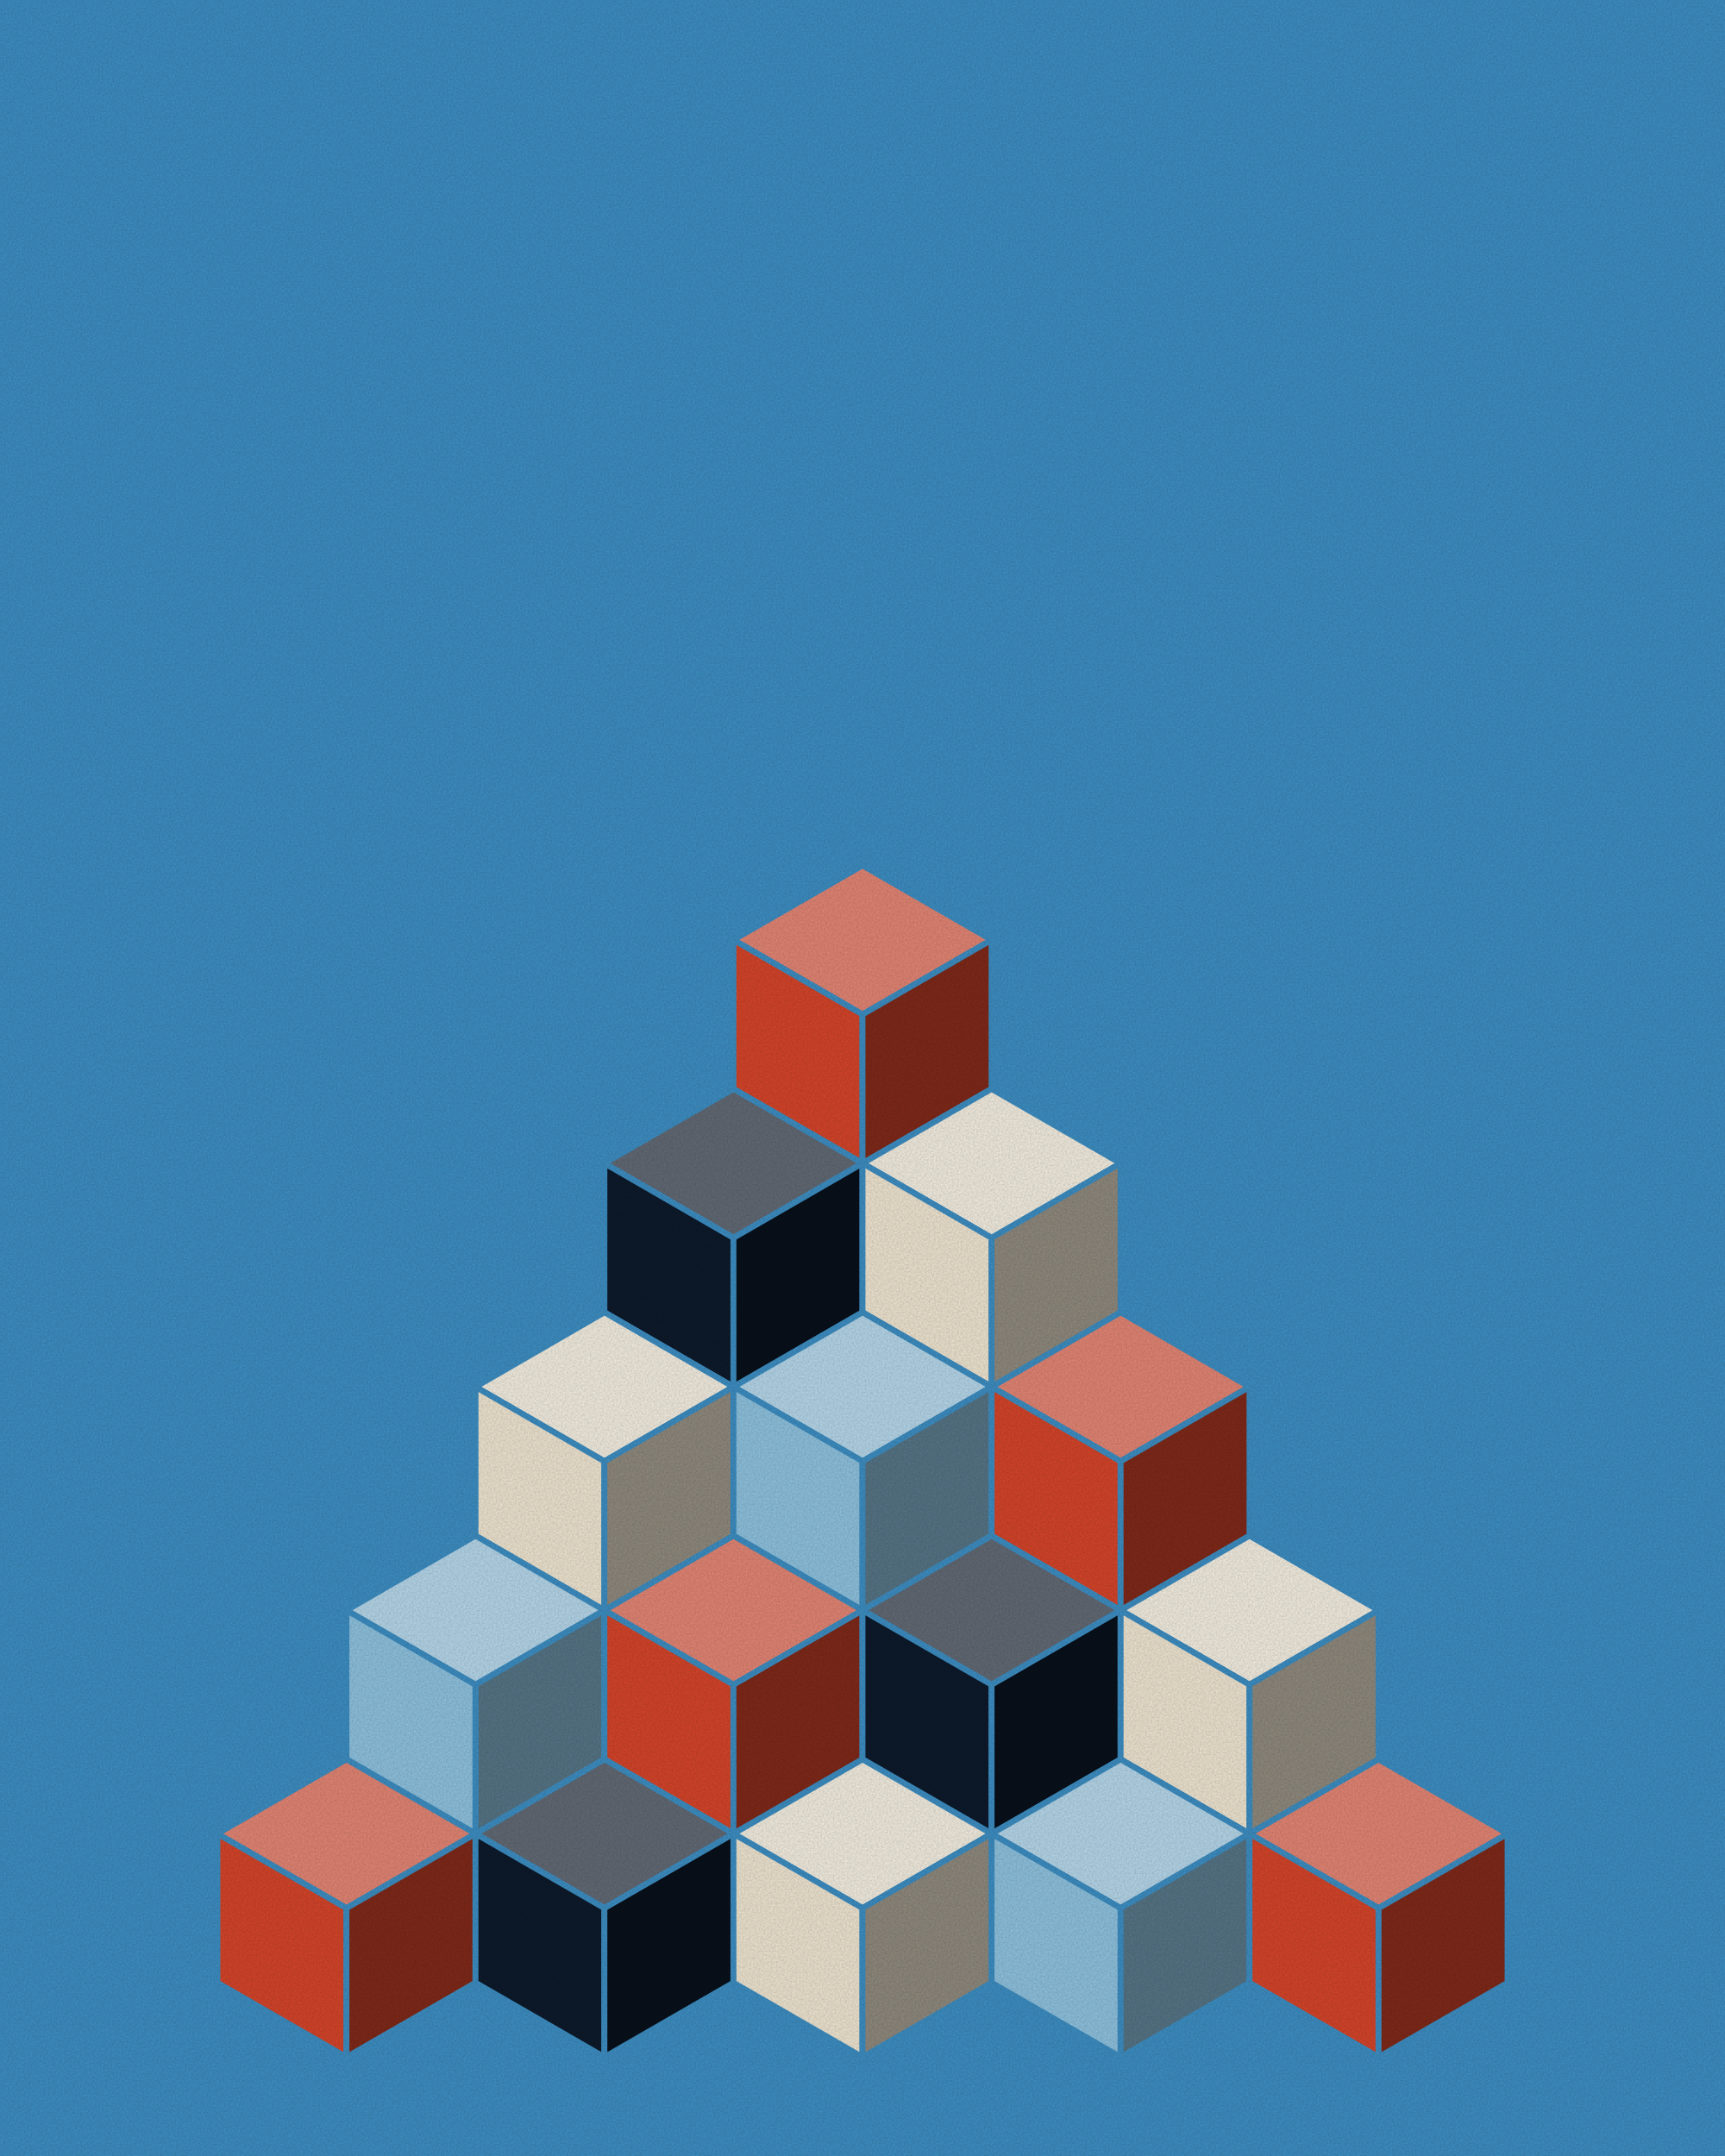
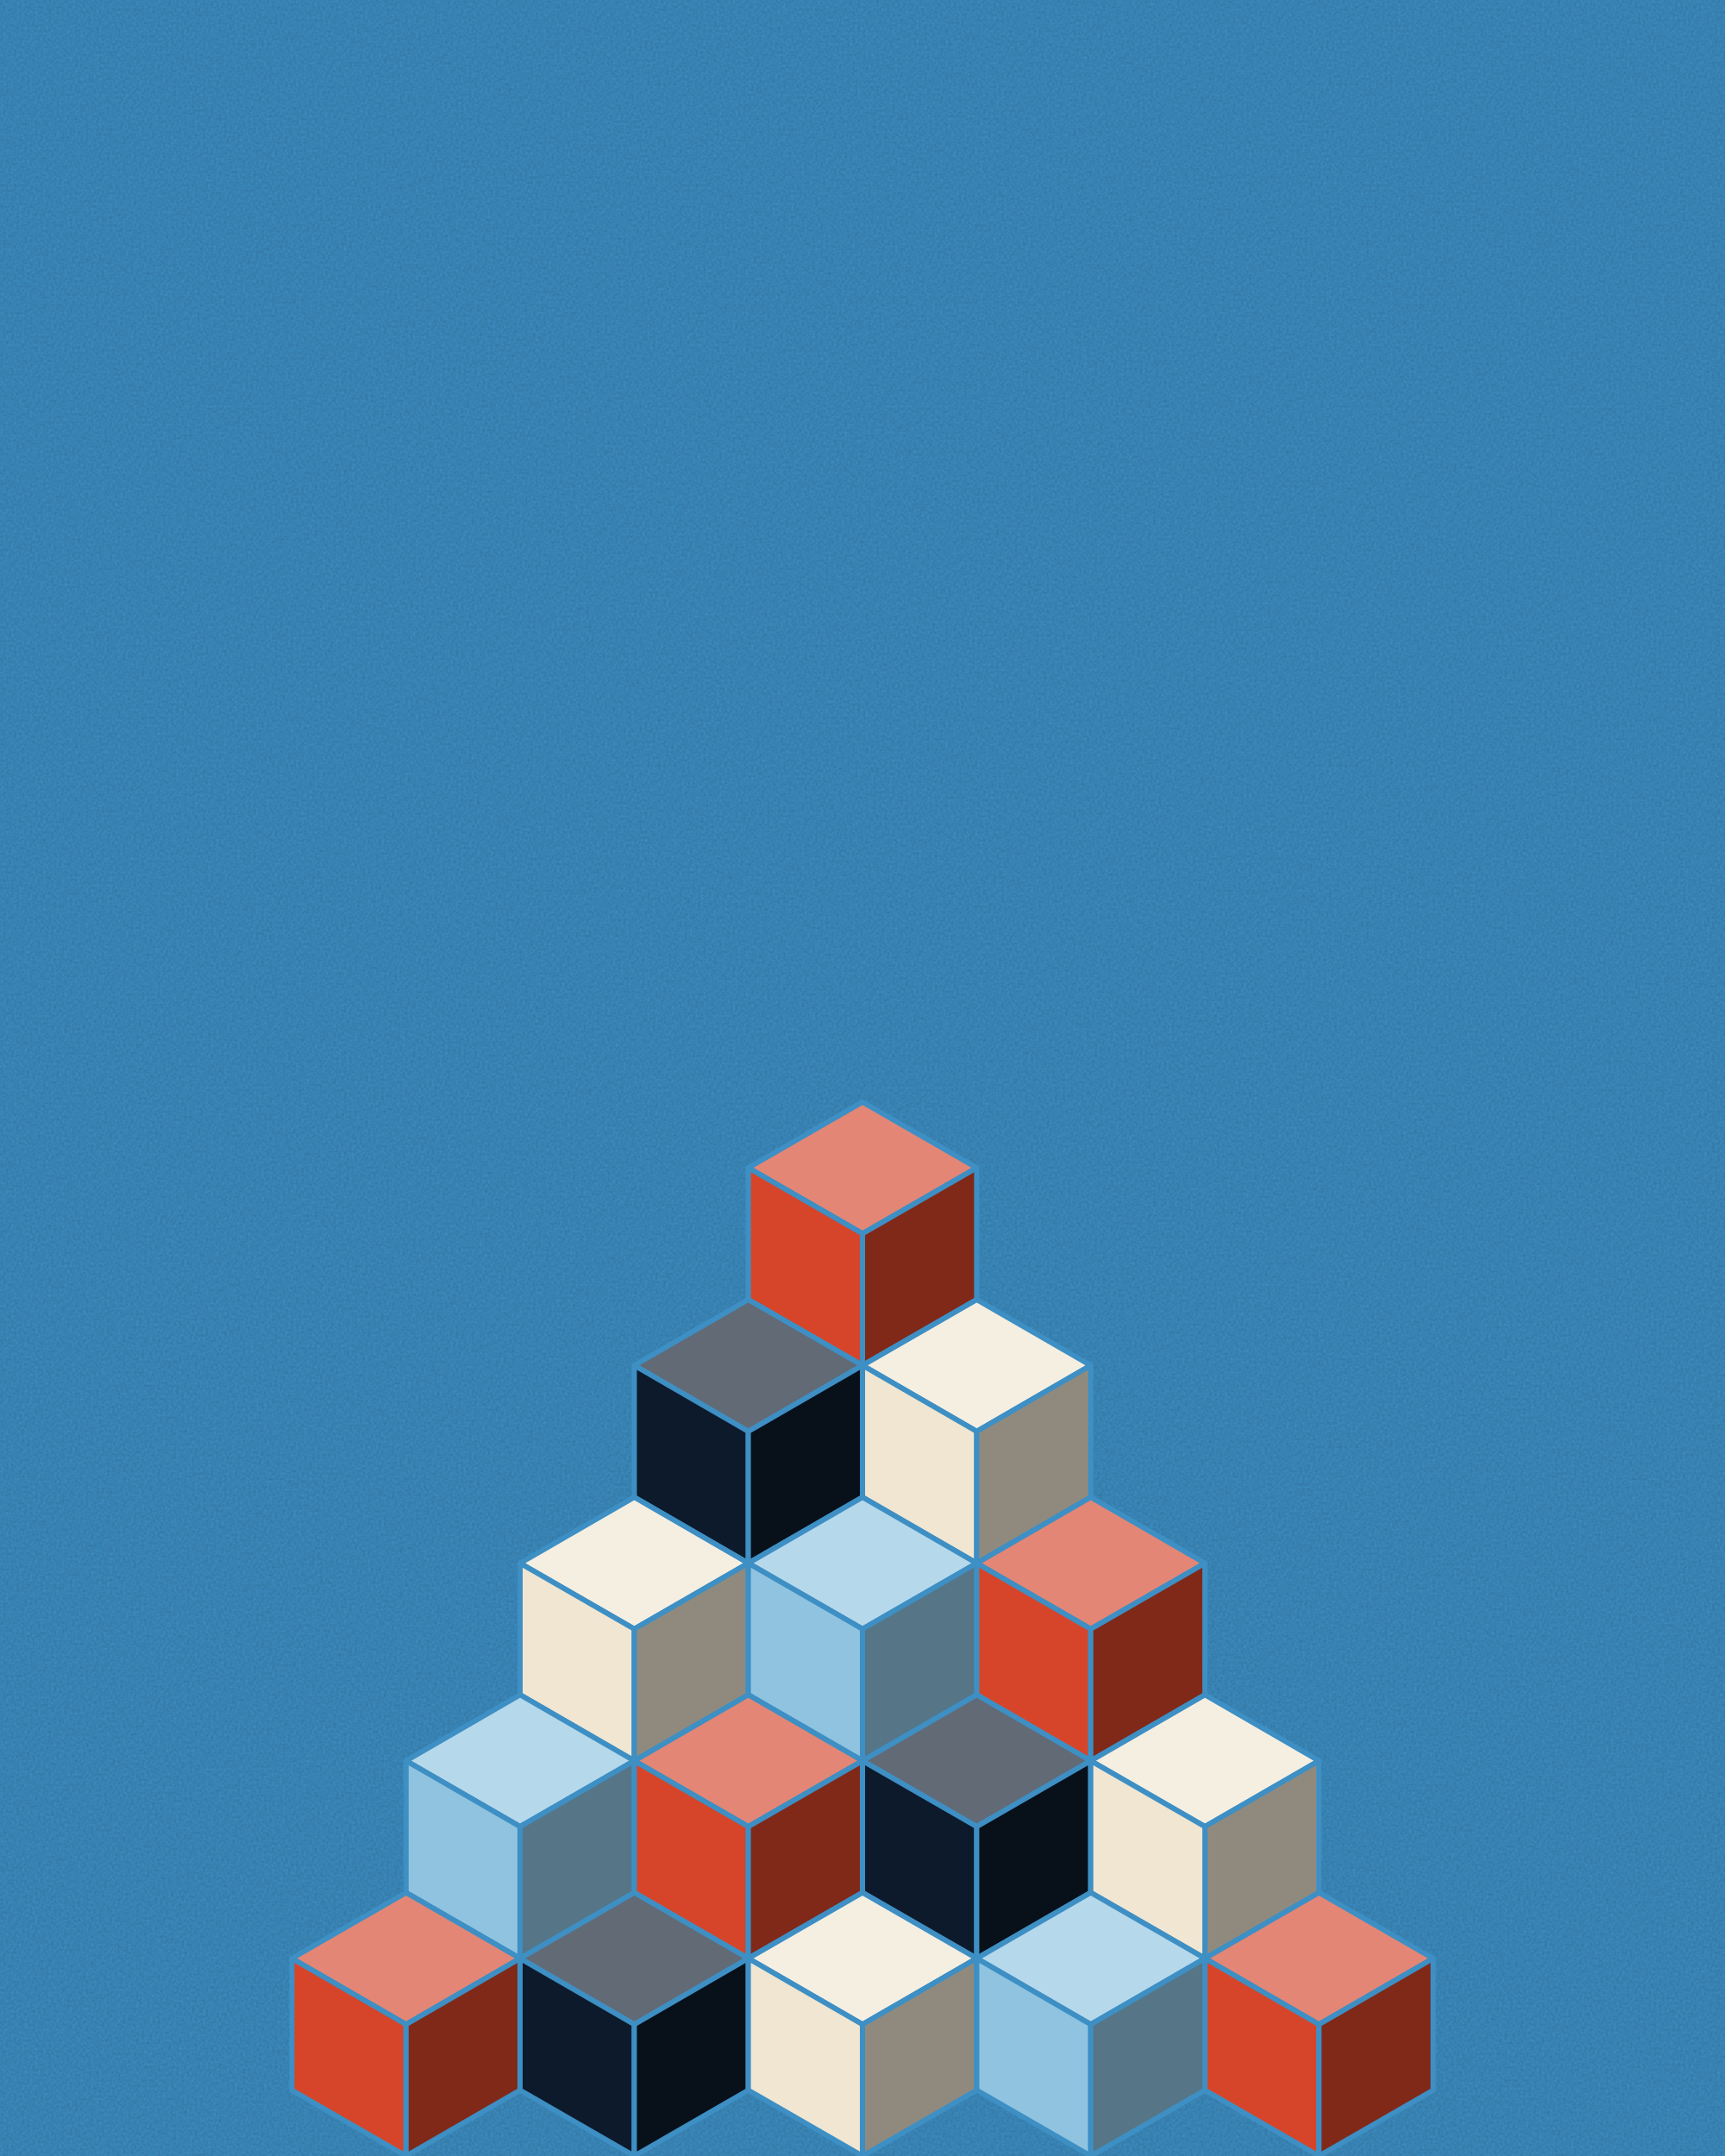
<svg xmlns="http://www.w3.org/2000/svg" viewBox="0 0 1080 1350">
-   <defs>
-     <filter id="grana">
-       <feTurbulence type="fractalNoise" baseFrequency=".9" numOctaves="2" />
-       <feColorMatrix values="0 0 0 0 0 0 0 0 0 0 0 0 0 0 0 0 0 0 .55 0" />
-     </filter>
-   </defs>
-   <rect width="1080" height="1350" fill="#3d8fc4" />
-   <svg x="0" y="520" width="1080" height="790" viewBox="0 0 1080 790" overflow="hidden">
-     <polygon points="540.0,21.9 620.8,68.5 540.0,115.2 459.2,68.5" fill="#e48675" stroke="#3d8fc4" stroke-width="3.7" stroke-linejoin="round" />
-     <polygon points="459.2,68.5 540.0,115.2 540.0,208.4 459.2,161.8" fill="#d6452a" stroke="#3d8fc4" stroke-width="3.7" stroke-linejoin="round" />
-     <polygon points="540.0,115.2 620.8,68.5 620.8,161.8 540.0,208.4" fill="#802919" stroke="#3d8fc4" stroke-width="3.7" stroke-linejoin="round" />
-     <polygon points="459.2,161.8 540.0,208.4 459.2,255.1 378.4,208.4" fill="#626a75" stroke="#3d8fc4" stroke-width="3.7" stroke-linejoin="round" />
-     <polygon points="378.4,208.4 459.2,255.1 459.2,348.4 378.4,301.7" fill="#0d1a2b" stroke="#3d8fc4" stroke-width="3.7" stroke-linejoin="round" />
-     <polygon points="459.2,255.1 540.0,208.4 540.0,301.7 459.2,348.4" fill="#08101a" stroke="#3d8fc4" stroke-width="3.7" stroke-linejoin="round" />
-     <polygon points="620.8,161.8 701.6,208.4 620.8,255.1 540.0,208.4" fill="#f5efe2" stroke="#3d8fc4" stroke-width="3.7" stroke-linejoin="round" />
-     <polygon points="540.0,208.4 620.8,255.1 620.8,348.4 540.0,301.7" fill="#f0e6d2" stroke="#3d8fc4" stroke-width="3.7" stroke-linejoin="round" />
-     <polygon points="620.8,255.1 701.6,208.4 701.6,301.7 620.8,348.4" fill="#908a7e" stroke="#3d8fc4" stroke-width="3.7" stroke-linejoin="round" />
-     <polygon points="378.4,301.7 459.2,348.4 378.4,395.0 297.7,348.4" fill="#f5efe2" stroke="#3d8fc4" stroke-width="3.7" stroke-linejoin="round" />
-     <polygon points="297.7,348.4 378.4,395.0 378.4,488.3 297.7,441.6" fill="#f0e6d2" stroke="#3d8fc4" stroke-width="3.7" stroke-linejoin="round" />
-     <polygon points="378.4,395.0 459.2,348.4 459.2,441.6 378.4,488.3" fill="#908a7e" stroke="#3d8fc4" stroke-width="3.7" stroke-linejoin="round" />
-     <polygon points="540.0,301.7 620.8,348.4 540.0,395.0 459.2,348.4" fill="#b6d8eb" stroke="#3d8fc4" stroke-width="3.7" stroke-linejoin="round" />
-     <polygon points="459.2,348.4 540.0,395.0 540.0,488.3 459.2,441.6" fill="#8fc3e0" stroke="#3d8fc4" stroke-width="3.7" stroke-linejoin="round" />
-     <polygon points="540.0,395.0 620.8,348.4 620.8,441.6 540.0,488.3" fill="#567586" stroke="#3d8fc4" stroke-width="3.7" stroke-linejoin="round" />
-     <polygon points="701.6,301.7 782.3,348.4 701.6,395.0 620.8,348.4" fill="#e48675" stroke="#3d8fc4" stroke-width="3.7" stroke-linejoin="round" />
-     <polygon points="620.8,348.4 701.6,395.0 701.6,488.3 620.8,441.6" fill="#d6452a" stroke="#3d8fc4" stroke-width="3.7" stroke-linejoin="round" />
-     <polygon points="701.6,395.0 782.3,348.4 782.3,441.6 701.6,488.3" fill="#802919" stroke="#3d8fc4" stroke-width="3.7" stroke-linejoin="round" />
-     <polygon points="297.7,441.6 378.4,488.3 297.7,534.9 216.9,488.3" fill="#b6d8eb" stroke="#3d8fc4" stroke-width="3.7" stroke-linejoin="round" />
-     <polygon points="216.9,488.3 297.7,534.9 297.7,628.2 216.9,581.6" fill="#8fc3e0" stroke="#3d8fc4" stroke-width="3.7" stroke-linejoin="round" />
-     <polygon points="297.7,534.9 378.4,488.3 378.4,581.6 297.7,628.2" fill="#567586" stroke="#3d8fc4" stroke-width="3.7" stroke-linejoin="round" />
-     <polygon points="459.2,441.6 540.0,488.3 459.2,534.9 378.4,488.3" fill="#e48675" stroke="#3d8fc4" stroke-width="3.7" stroke-linejoin="round" />
-     <polygon points="378.4,488.3 459.2,534.9 459.2,628.2 378.4,581.6" fill="#d6452a" stroke="#3d8fc4" stroke-width="3.7" stroke-linejoin="round" />
-     <polygon points="459.2,534.9 540.0,488.3 540.0,581.6 459.2,628.2" fill="#802919" stroke="#3d8fc4" stroke-width="3.7" stroke-linejoin="round" />
-     <polygon points="620.8,441.6 701.6,488.3 620.8,534.9 540.0,488.3" fill="#626a75" stroke="#3d8fc4" stroke-width="3.7" stroke-linejoin="round" />
-     <polygon points="540.0,488.3 620.8,534.9 620.8,628.2 540.0,581.6" fill="#0d1a2b" stroke="#3d8fc4" stroke-width="3.7" stroke-linejoin="round" />
-     <polygon points="620.8,534.9 701.6,488.3 701.6,581.6 620.8,628.2" fill="#08101a" stroke="#3d8fc4" stroke-width="3.7" stroke-linejoin="round" />
-     <polygon points="782.3,441.6 863.1,488.3 782.3,534.9 701.6,488.3" fill="#f5efe2" stroke="#3d8fc4" stroke-width="3.7" stroke-linejoin="round" />
-     <polygon points="701.6,488.3 782.3,534.9 782.3,628.2 701.6,581.6" fill="#f0e6d2" stroke="#3d8fc4" stroke-width="3.7" stroke-linejoin="round" />
-     <polygon points="782.3,534.9 863.1,488.3 863.1,581.6 782.3,628.2" fill="#908a7e" stroke="#3d8fc4" stroke-width="3.7" stroke-linejoin="round" />
-     <polygon points="216.9,581.6 297.7,628.2 216.9,674.8 136.1,628.2" fill="#e48675" stroke="#3d8fc4" stroke-width="3.7" stroke-linejoin="round" />
-     <polygon points="136.1,628.2 216.9,674.8 216.9,768.1 136.1,721.5" fill="#d6452a" stroke="#3d8fc4" stroke-width="3.7" stroke-linejoin="round" />
-     <polygon points="216.9,674.8 297.7,628.2 297.7,721.5 216.9,768.1" fill="#802919" stroke="#3d8fc4" stroke-width="3.7" stroke-linejoin="round" />
-     <polygon points="378.4,581.6 459.2,628.2 378.4,674.8 297.7,628.2" fill="#626a75" stroke="#3d8fc4" stroke-width="3.7" stroke-linejoin="round" />
-     <polygon points="297.7,628.2 378.4,674.8 378.4,768.1 297.7,721.5" fill="#0d1a2b" stroke="#3d8fc4" stroke-width="3.7" stroke-linejoin="round" />
-     <polygon points="378.4,674.8 459.2,628.2 459.2,721.5 378.4,768.1" fill="#08101a" stroke="#3d8fc4" stroke-width="3.7" stroke-linejoin="round" />
-     <polygon points="540.0,581.6 620.8,628.2 540.0,674.8 459.2,628.2" fill="#f5efe2" stroke="#3d8fc4" stroke-width="3.7" stroke-linejoin="round" />
-     <polygon points="459.2,628.2 540.0,674.8 540.0,768.1 459.2,721.5" fill="#f0e6d2" stroke="#3d8fc4" stroke-width="3.7" stroke-linejoin="round" />
-     <polygon points="540.0,674.8 620.8,628.2 620.8,721.5 540.0,768.1" fill="#908a7e" stroke="#3d8fc4" stroke-width="3.7" stroke-linejoin="round" />
-     <polygon points="701.6,581.6 782.3,628.2 701.6,674.8 620.8,628.2" fill="#b6d8eb" stroke="#3d8fc4" stroke-width="3.7" stroke-linejoin="round" />
-     <polygon points="620.8,628.2 701.6,674.8 701.6,768.1 620.8,721.5" fill="#8fc3e0" stroke="#3d8fc4" stroke-width="3.7" stroke-linejoin="round" />
-     <polygon points="701.6,674.8 782.3,628.2 782.3,721.5 701.6,768.1" fill="#567586" stroke="#3d8fc4" stroke-width="3.7" stroke-linejoin="round" />
-     <polygon points="863.1,581.6 943.9,628.2 863.1,674.8 782.3,628.2" fill="#e48675" stroke="#3d8fc4" stroke-width="3.7" stroke-linejoin="round" />
-     <polygon points="782.3,628.2 863.1,674.8 863.1,768.1 782.3,721.5" fill="#d6452a" stroke="#3d8fc4" stroke-width="3.7" stroke-linejoin="round" />
-     <polygon points="863.1,674.8 943.9,628.2 943.9,721.5 863.1,768.1" fill="#802919" stroke="#3d8fc4" stroke-width="3.7" stroke-linejoin="round" />
+   <svg width="1080" height="1350" viewBox="0 0 1600 900" preserveAspectRatio="xMidYMax slice">
+     <defs>
+       <filter id="f-grana">
+         <feTurbulence type="fractalNoise" baseFrequency=".9" numOctaves="2" />
+         <feColorMatrix values="0 0 0 0 0 0 0 0 0 0 0 0 0 0 0 0 0 0 .55 0" />
+       </filter>
+     </defs>
+     <rect width="1600" height="900" fill="#3d8fc4" />
+     <rect width="1600" height="900" filter="url(#f-grana)" opacity=".35" />
  </svg>
-   <rect width="1080" height="1350" filter="url(#grana)" opacity=".35" />
+   <svg x="65" y="675" width="950" height="675" viewBox="502.7 345.5 594.6 539" preserveAspectRatio="xMidYMax meet" overflow="hidden">
+     <defs>
+       <filter id="s-grana">
+         <feTurbulence type="fractalNoise" baseFrequency=".9" numOctaves="2" />
+         <feColorMatrix values="0 0 0 0 0 0 0 0 0 0 0 0 0 0 0 0 0 0 .55 0" />
+       </filter>
+     </defs>
+     <svg x="0" y="342" width="1600" height="558" viewBox="0 0 1600 558" overflow="hidden">
+       <polygon points="800.0,15.5 857.1,48.4 800.0,81.3 742.9,48.4" fill="#e48675" stroke="#3d8fc4" stroke-width="2.6" stroke-linejoin="round" />
+       <polygon points="742.9,48.4 800.0,81.3 800.0,147.2 742.9,114.3" fill="#d6452a" stroke="#3d8fc4" stroke-width="2.6" stroke-linejoin="round" />
+       <polygon points="800.0,81.3 857.1,48.4 857.1,114.3 800.0,147.2" fill="#802919" stroke="#3d8fc4" stroke-width="2.6" stroke-linejoin="round" />
+       <polygon points="742.9,114.3 800.0,147.2 742.9,180.2 685.9,147.2" fill="#626a75" stroke="#3d8fc4" stroke-width="2.6" stroke-linejoin="round" />
+       <polygon points="685.9,147.2 742.9,180.2 742.9,246.1 685.9,213.1" fill="#0d1a2b" stroke="#3d8fc4" stroke-width="2.6" stroke-linejoin="round" />
+       <polygon points="742.9,180.2 800.0,147.2 800.0,213.1 742.9,246.1" fill="#08101a" stroke="#3d8fc4" stroke-width="2.6" stroke-linejoin="round" />
+       <polygon points="857.1,114.3 914.1,147.2 857.1,180.2 800.0,147.2" fill="#f5efe2" stroke="#3d8fc4" stroke-width="2.6" stroke-linejoin="round" />
+       <polygon points="800.0,147.2 857.1,180.2 857.1,246.1 800.0,213.1" fill="#f0e6d2" stroke="#3d8fc4" stroke-width="2.6" stroke-linejoin="round" />
+       <polygon points="857.1,180.2 914.1,147.2 914.1,213.1 857.1,246.1" fill="#908a7e" stroke="#3d8fc4" stroke-width="2.6" stroke-linejoin="round" />
+       <polygon points="685.9,213.1 742.9,246.1 685.9,279.0 628.8,246.1" fill="#f5efe2" stroke="#3d8fc4" stroke-width="2.6" stroke-linejoin="round" />
+       <polygon points="628.8,246.1 685.9,279.0 685.9,344.9 628.8,311.9" fill="#f0e6d2" stroke="#3d8fc4" stroke-width="2.6" stroke-linejoin="round" />
+       <polygon points="685.9,279.0 742.9,246.1 742.9,311.9 685.9,344.9" fill="#908a7e" stroke="#3d8fc4" stroke-width="2.6" stroke-linejoin="round" />
+       <polygon points="800.0,213.1 857.1,246.1 800.0,279.0 742.9,246.1" fill="#b6d8eb" stroke="#3d8fc4" stroke-width="2.6" stroke-linejoin="round" />
+       <polygon points="742.9,246.1 800.0,279.0 800.0,344.9 742.9,311.9" fill="#8fc3e0" stroke="#3d8fc4" stroke-width="2.6" stroke-linejoin="round" />
+       <polygon points="800.0,279.0 857.1,246.1 857.1,311.9 800.0,344.9" fill="#567586" stroke="#3d8fc4" stroke-width="2.6" stroke-linejoin="round" />
+       <polygon points="914.1,213.1 971.2,246.1 914.1,279.0 857.1,246.1" fill="#e48675" stroke="#3d8fc4" stroke-width="2.6" stroke-linejoin="round" />
+       <polygon points="857.1,246.1 914.1,279.0 914.1,344.9 857.1,311.9" fill="#d6452a" stroke="#3d8fc4" stroke-width="2.6" stroke-linejoin="round" />
+       <polygon points="914.1,279.0 971.2,246.1 971.2,311.9 914.1,344.9" fill="#802919" stroke="#3d8fc4" stroke-width="2.6" stroke-linejoin="round" />
+       <polygon points="628.8,311.9 685.9,344.9 628.8,377.8 571.8,344.9" fill="#b6d8eb" stroke="#3d8fc4" stroke-width="2.6" stroke-linejoin="round" />
+       <polygon points="571.8,344.9 628.8,377.8 628.8,443.7 571.8,410.8" fill="#8fc3e0" stroke="#3d8fc4" stroke-width="2.6" stroke-linejoin="round" />
+       <polygon points="628.8,377.8 685.9,344.9 685.9,410.8 628.8,443.7" fill="#567586" stroke="#3d8fc4" stroke-width="2.6" stroke-linejoin="round" />
+       <polygon points="742.9,311.9 800.0,344.9 742.9,377.8 685.9,344.9" fill="#e48675" stroke="#3d8fc4" stroke-width="2.6" stroke-linejoin="round" />
+       <polygon points="685.9,344.9 742.9,377.8 742.9,443.7 685.9,410.8" fill="#d6452a" stroke="#3d8fc4" stroke-width="2.6" stroke-linejoin="round" />
+       <polygon points="742.9,377.8 800.0,344.9 800.0,410.8 742.9,443.7" fill="#802919" stroke="#3d8fc4" stroke-width="2.6" stroke-linejoin="round" />
+       <polygon points="857.1,311.9 914.1,344.9 857.1,377.8 800.0,344.9" fill="#626a75" stroke="#3d8fc4" stroke-width="2.6" stroke-linejoin="round" />
+       <polygon points="800.0,344.9 857.1,377.8 857.1,443.7 800.0,410.8" fill="#0d1a2b" stroke="#3d8fc4" stroke-width="2.6" stroke-linejoin="round" />
+       <polygon points="857.1,377.8 914.1,344.9 914.1,410.8 857.1,443.7" fill="#08101a" stroke="#3d8fc4" stroke-width="2.6" stroke-linejoin="round" />
+       <polygon points="971.2,311.9 1028.2,344.9 971.2,377.8 914.1,344.9" fill="#f5efe2" stroke="#3d8fc4" stroke-width="2.6" stroke-linejoin="round" />
+       <polygon points="914.1,344.9 971.2,377.8 971.2,443.7 914.1,410.8" fill="#f0e6d2" stroke="#3d8fc4" stroke-width="2.6" stroke-linejoin="round" />
+       <polygon points="971.2,377.8 1028.2,344.9 1028.2,410.8 971.2,443.7" fill="#908a7e" stroke="#3d8fc4" stroke-width="2.6" stroke-linejoin="round" />
+       <polygon points="571.8,410.8 628.8,443.7 571.8,476.7 514.7,443.7" fill="#e48675" stroke="#3d8fc4" stroke-width="2.6" stroke-linejoin="round" />
+       <polygon points="514.7,443.7 571.8,476.7 571.8,542.5 514.7,509.6" fill="#d6452a" stroke="#3d8fc4" stroke-width="2.6" stroke-linejoin="round" />
+       <polygon points="571.8,476.7 628.8,443.7 628.8,509.6 571.8,542.5" fill="#802919" stroke="#3d8fc4" stroke-width="2.6" stroke-linejoin="round" />
+       <polygon points="685.9,410.8 742.9,443.7 685.9,476.7 628.8,443.7" fill="#626a75" stroke="#3d8fc4" stroke-width="2.6" stroke-linejoin="round" />
+       <polygon points="628.8,443.7 685.9,476.7 685.9,542.5 628.8,509.6" fill="#0d1a2b" stroke="#3d8fc4" stroke-width="2.6" stroke-linejoin="round" />
+       <polygon points="685.9,476.7 742.9,443.7 742.9,509.6 685.9,542.5" fill="#08101a" stroke="#3d8fc4" stroke-width="2.6" stroke-linejoin="round" />
+       <polygon points="800.0,410.8 857.1,443.7 800.0,476.7 742.9,443.7" fill="#f5efe2" stroke="#3d8fc4" stroke-width="2.6" stroke-linejoin="round" />
+       <polygon points="742.9,443.7 800.0,476.7 800.0,542.5 742.9,509.6" fill="#f0e6d2" stroke="#3d8fc4" stroke-width="2.6" stroke-linejoin="round" />
+       <polygon points="800.0,476.7 857.1,443.7 857.1,509.6 800.0,542.5" fill="#908a7e" stroke="#3d8fc4" stroke-width="2.6" stroke-linejoin="round" />
+       <polygon points="914.1,410.8 971.2,443.7 914.1,476.7 857.1,443.7" fill="#b6d8eb" stroke="#3d8fc4" stroke-width="2.6" stroke-linejoin="round" />
+       <polygon points="857.1,443.7 914.1,476.7 914.1,542.5 857.1,509.6" fill="#8fc3e0" stroke="#3d8fc4" stroke-width="2.6" stroke-linejoin="round" />
+       <polygon points="914.1,476.7 971.2,443.7 971.2,509.6 914.1,542.5" fill="#567586" stroke="#3d8fc4" stroke-width="2.6" stroke-linejoin="round" />
+       <polygon points="1028.2,410.8 1085.3,443.7 1028.2,476.7 971.2,443.7" fill="#e48675" stroke="#3d8fc4" stroke-width="2.6" stroke-linejoin="round" />
+       <polygon points="971.2,443.7 1028.2,476.7 1028.2,542.5 971.2,509.6" fill="#d6452a" stroke="#3d8fc4" stroke-width="2.6" stroke-linejoin="round" />
+       <polygon points="1028.2,476.7 1085.3,443.7 1085.3,509.6 1028.2,542.5" fill="#802919" stroke="#3d8fc4" stroke-width="2.6" stroke-linejoin="round" />
+     </svg>
+   </svg>
</svg>
